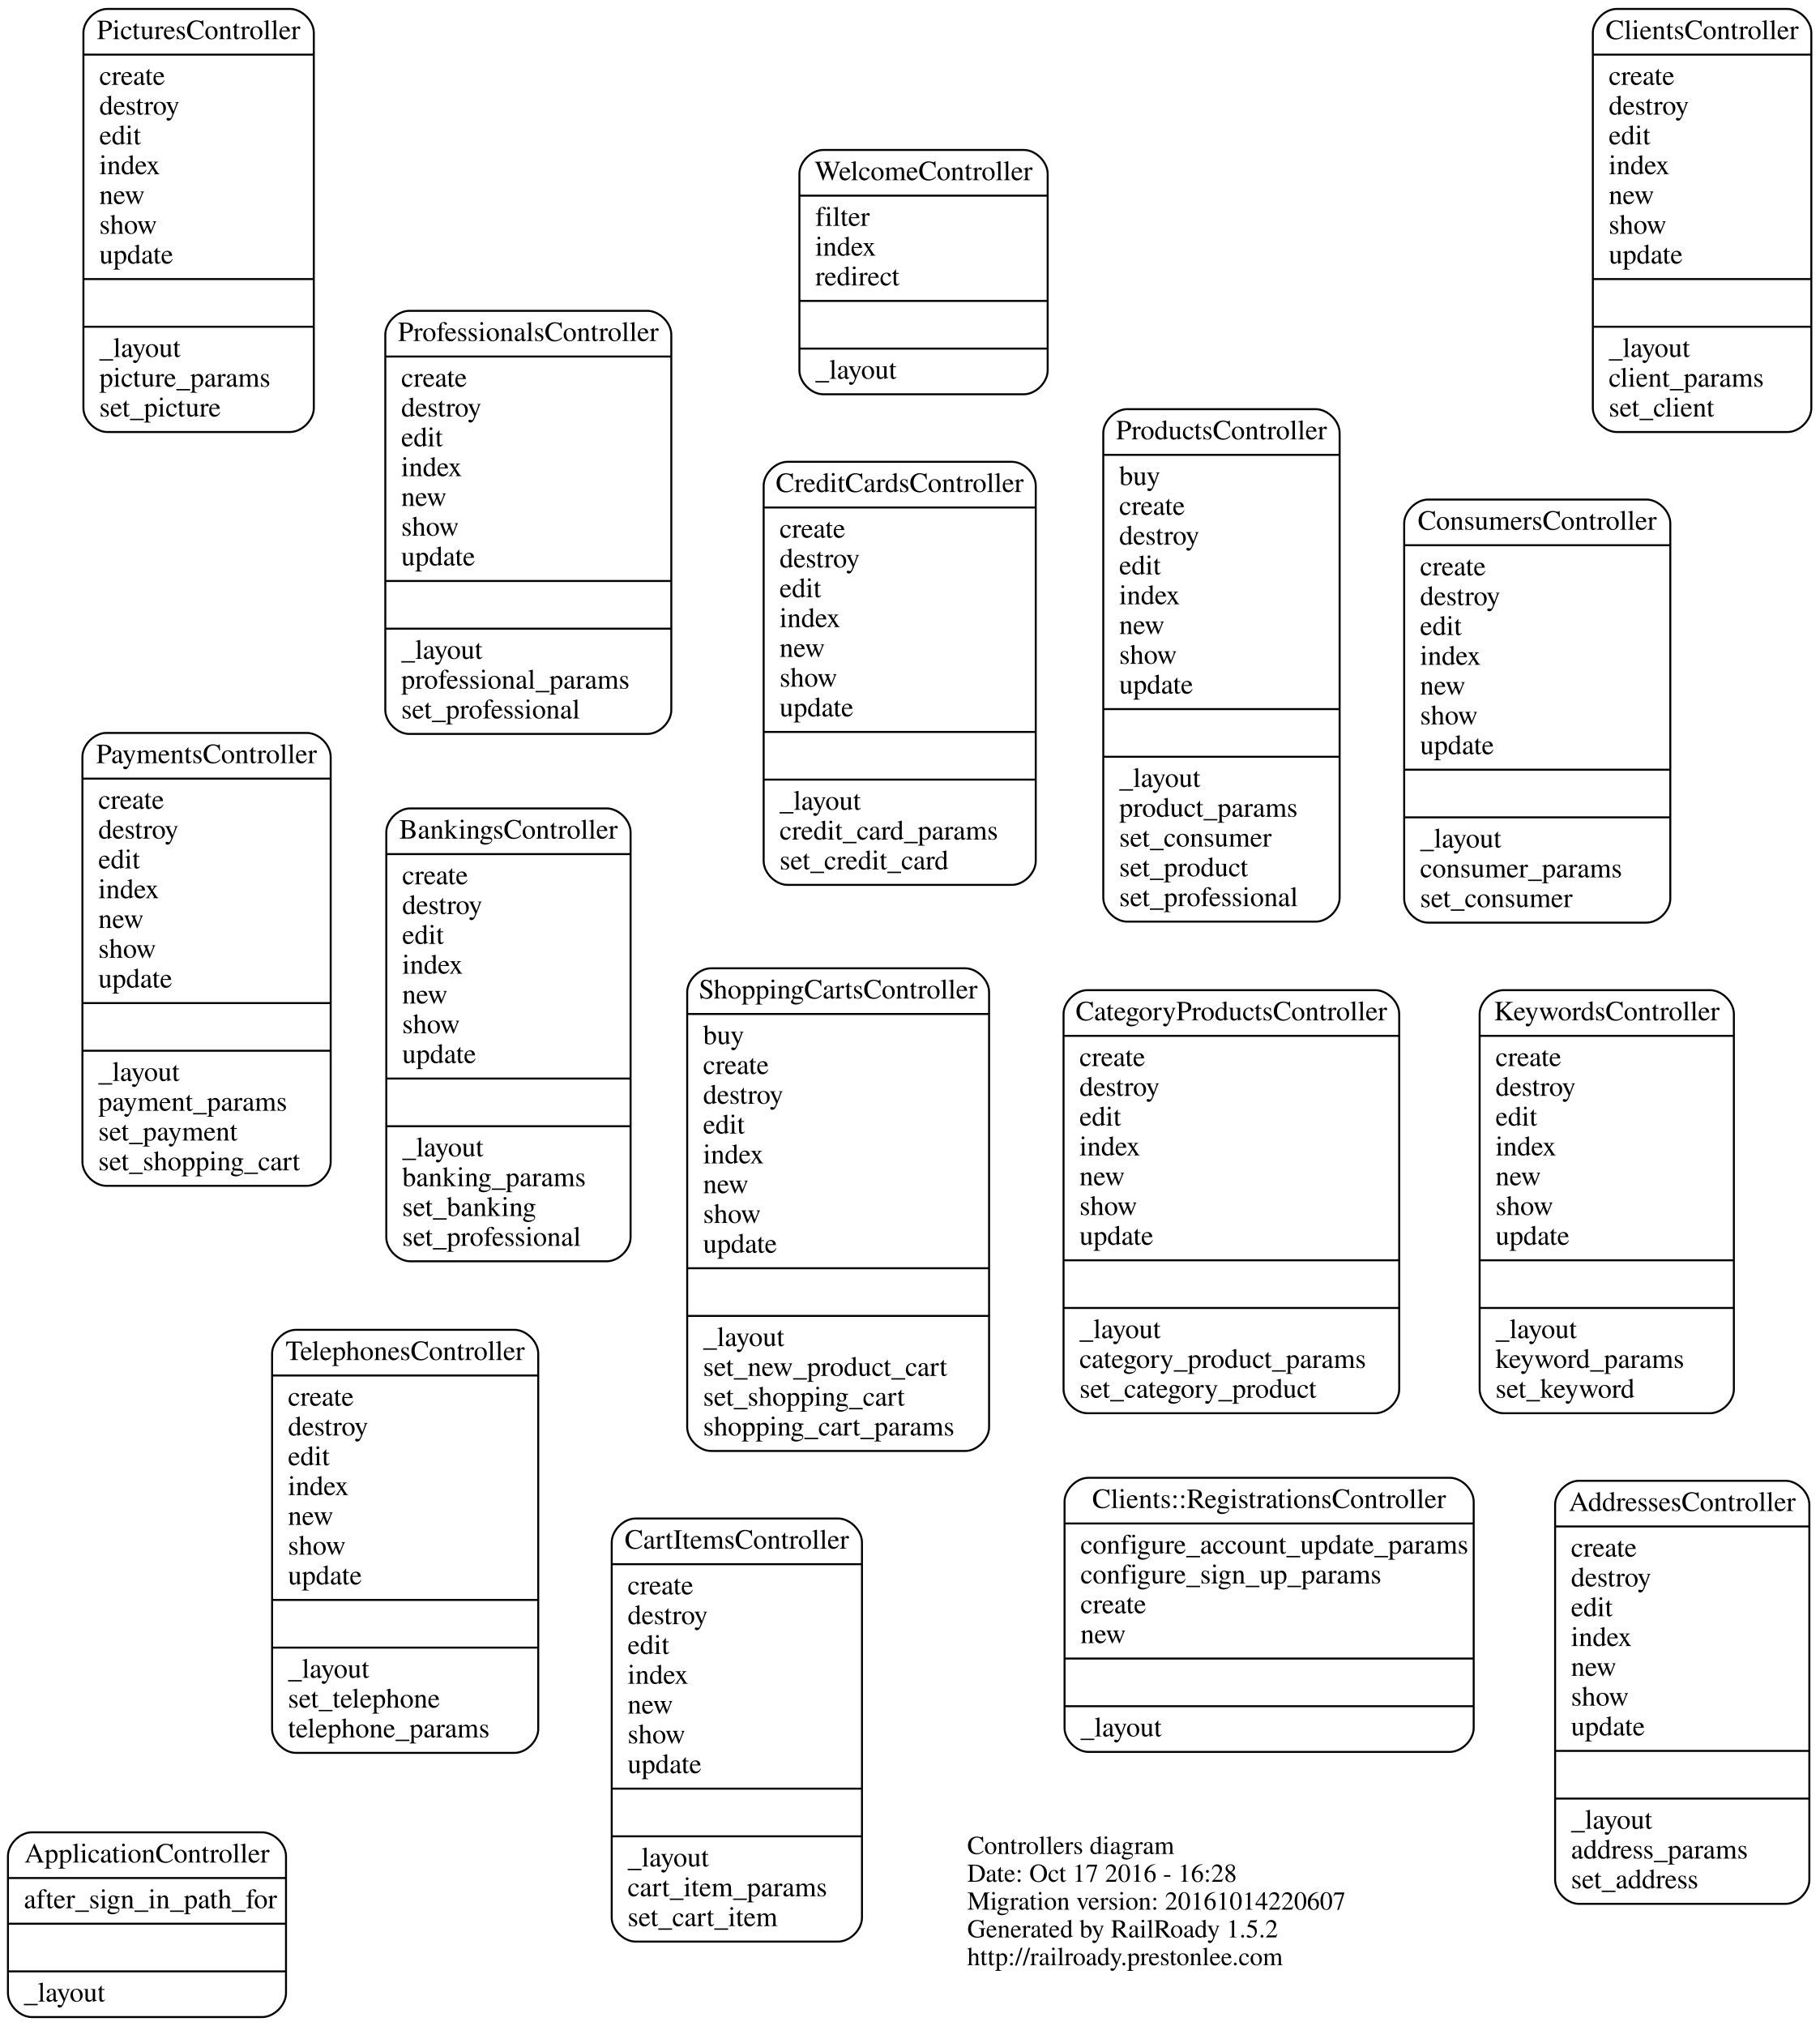
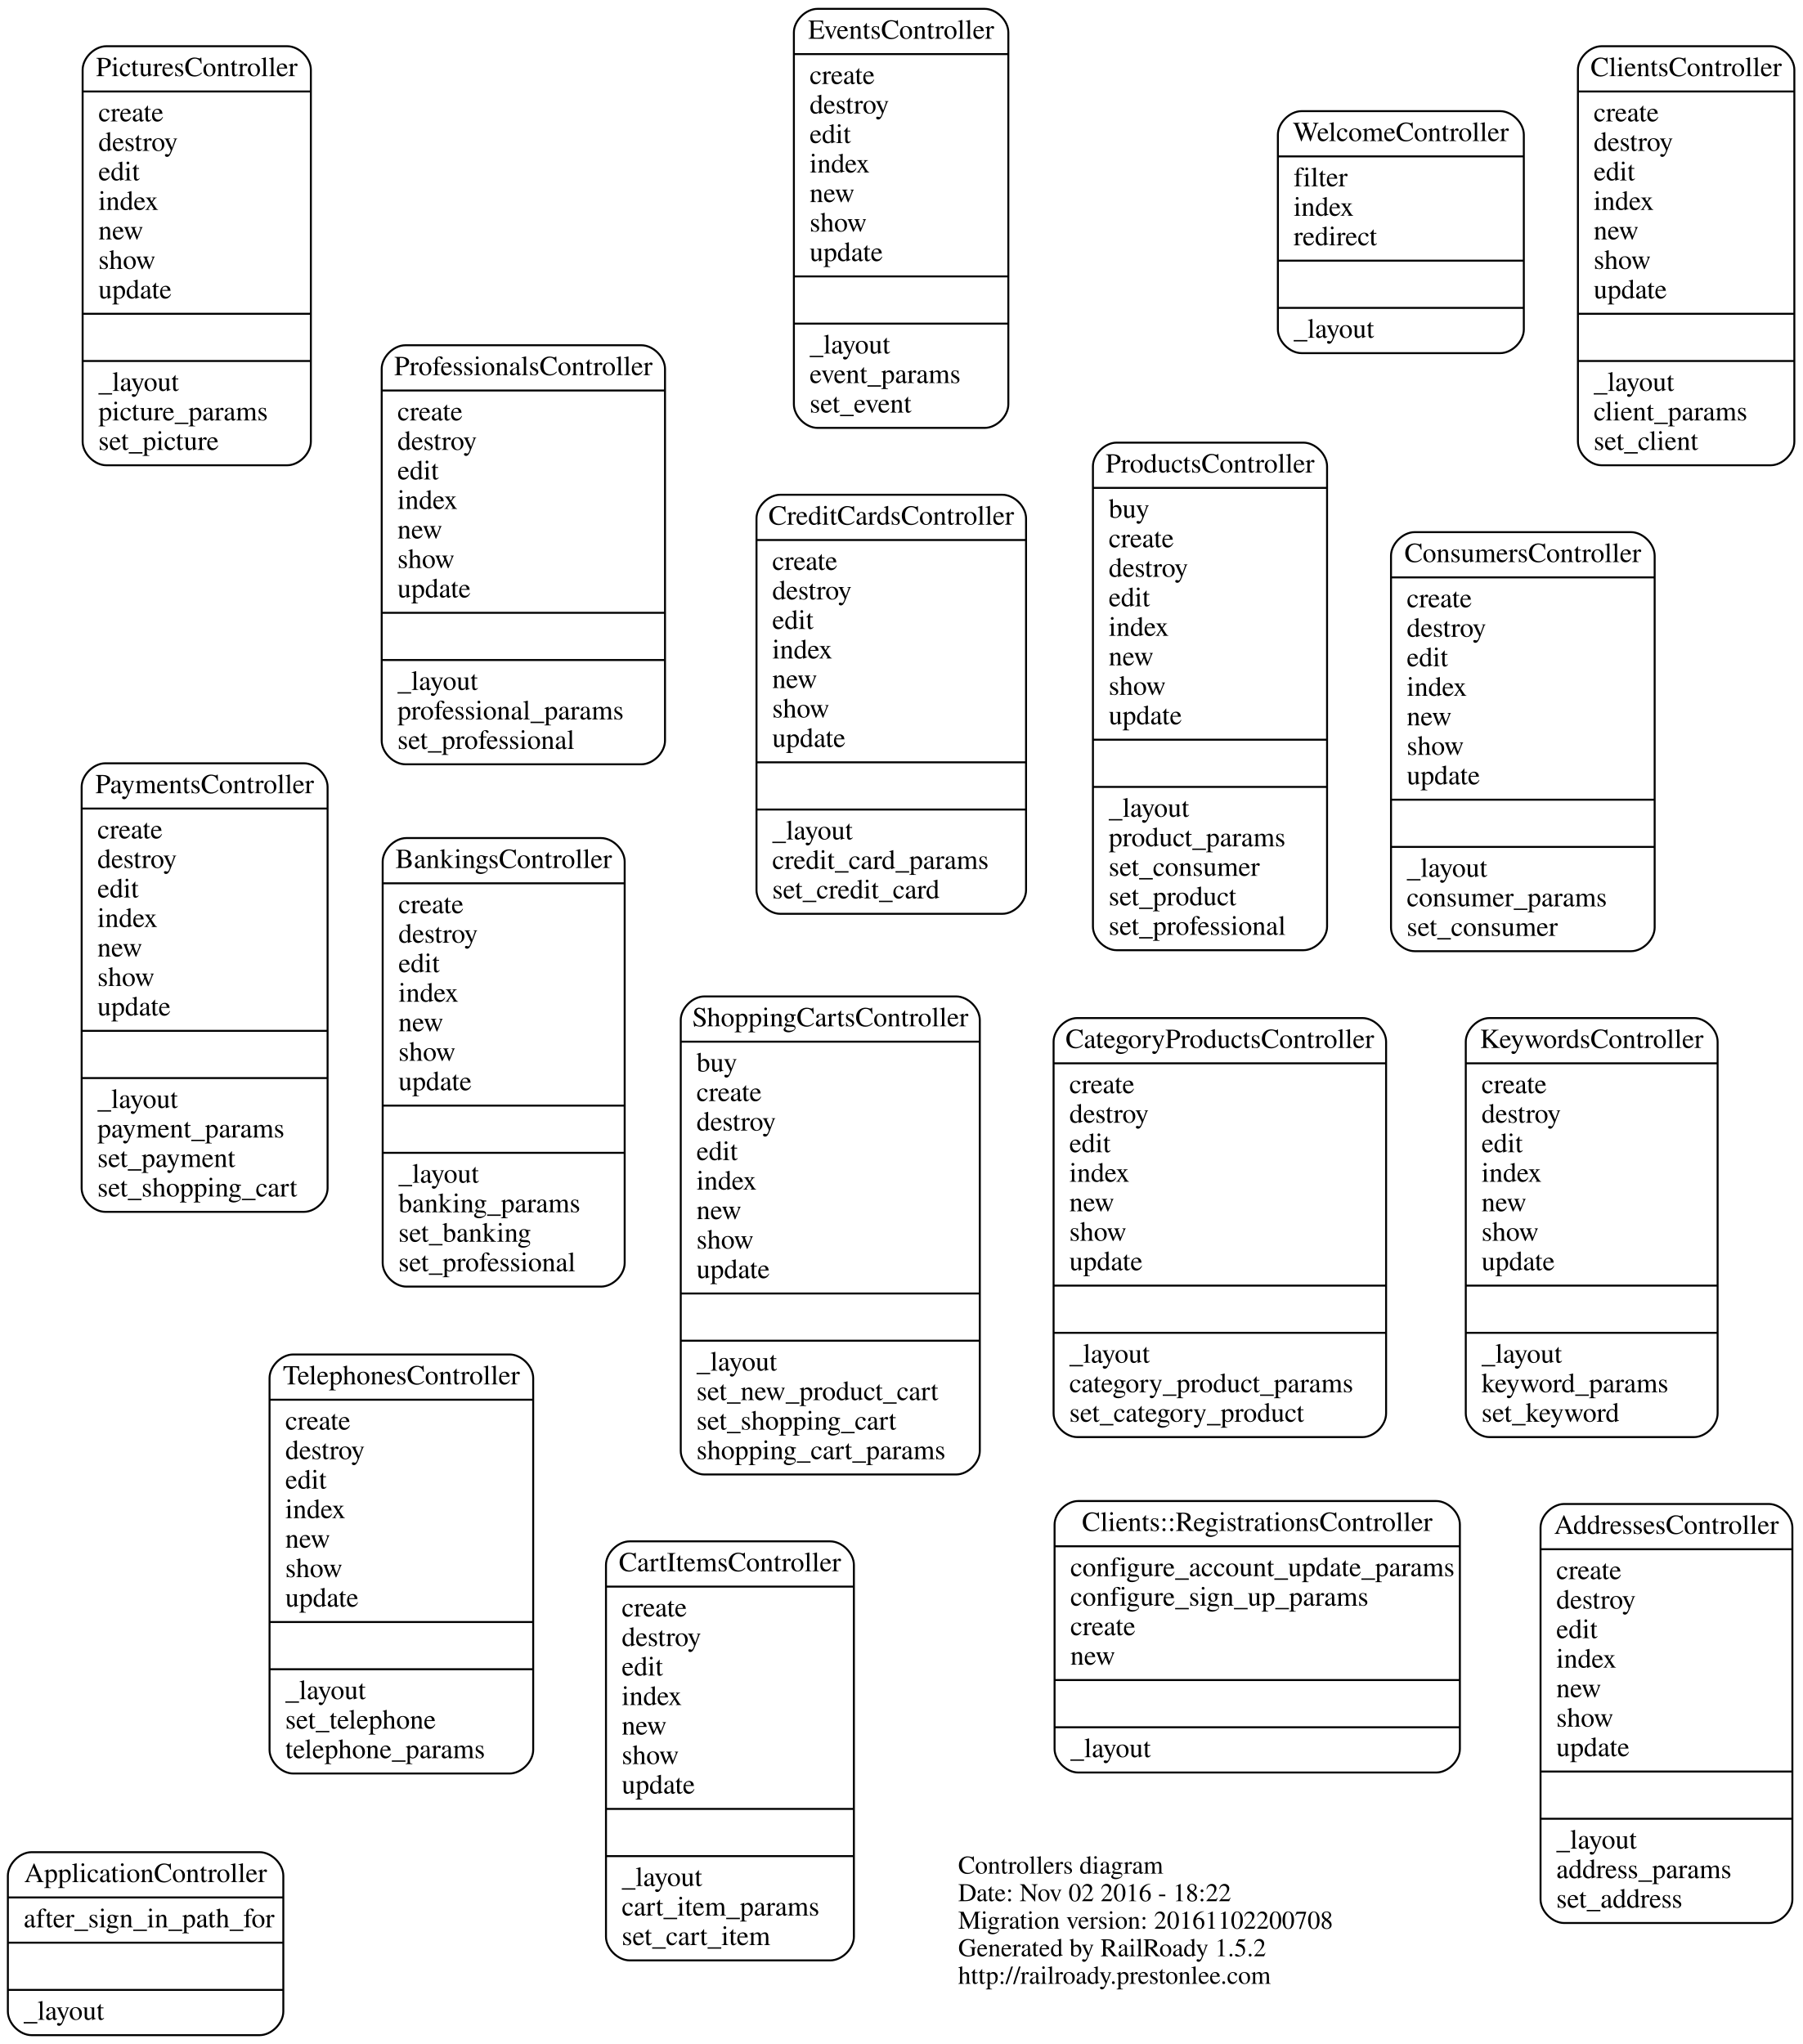
- <svg xmlns="http://www.w3.org/2000/svg" width="916pt" height="1020pt" viewBox="0.00 0.00 916.00 1020.00">
-   <g id="graph0" class="graph" transform="scale(1 1) rotate(0) translate(422 598)">
-     <polygon fill="none" stroke="none" points="-422,422 -422,-598 494,-598 494,422 -422,422" />
+ <svg xmlns="http://www.w3.org/2000/svg" width="916pt" height="1039pt" viewBox="0.00 0.00 916.00 1039.00">
+   <g id="graph0" class="graph" transform="scale(1 1) rotate(0) translate(422 617)">
+     <polygon fill="none" stroke="none" points="-422,422 -422,-617 494,-617 494,422 -422,422" />
    <g id="node1" class="node">
      <text text-anchor="start" x="65" y="335.4" font-family="Times,serif" font-size="13.00">Controllers diagram</text>
-       <text text-anchor="start" x="65" y="349.4" font-family="Times,serif" font-size="13.00">Date: Oct 17 2016 - 16:28</text>
-       <text text-anchor="start" x="65" y="363.4" font-family="Times,serif" font-size="13.00">Migration version: 20161014220607</text>
+       <text text-anchor="start" x="65" y="349.4" font-family="Times,serif" font-size="13.00">Date: Nov 02 2016 - 18:22</text>
+       <text text-anchor="start" x="65" y="363.4" font-family="Times,serif" font-size="13.00">Migration version: 20161102200708</text>
      <text text-anchor="start" x="65" y="377.4" font-family="Times,serif" font-size="13.00">Generated by RailRoady 1.5.2</text>
      <text text-anchor="start" x="65" y="391.4" font-family="Times,serif" font-size="13.00">http://railroady.prestonlee.com</text>
    </g>
    <g id="node2" class="node">
      <path fill="none" stroke="black" d="M-25.5,-152.5C-25.5,-152.5 87.5,-152.5 87.5,-152.5 93.5,-152.5 99.5,-158.5 99.5,-164.5 99.5,-164.5 99.5,-353.5 99.5,-353.5 99.5,-359.5 93.5,-365.5 87.5,-365.5 87.5,-365.5 -25.5,-365.5 -25.5,-365.5 -31.5,-365.5 -37.5,-359.5 -37.5,-353.5 -37.5,-353.5 -37.5,-164.5 -37.5,-164.5 -37.5,-158.5 -31.5,-152.5 -25.5,-152.5" />
      <text text-anchor="middle" x="31" y="-350.3" font-family="Times,serif" font-size="14.00">CreditCardsController</text>
      <polyline fill="none" stroke="black" points="-37.5,-342.5 99.5,-342.5 " />
      <text text-anchor="start" x="-29.5" y="-327.3" font-family="Times,serif" font-size="14.00">create</text>
      <text text-anchor="start" x="-29.5" y="-312.3" font-family="Times,serif" font-size="14.00">destroy</text>
      <text text-anchor="start" x="-29.5" y="-297.3" font-family="Times,serif" font-size="14.00">edit</text>
      <text text-anchor="start" x="-29.5" y="-282.3" font-family="Times,serif" font-size="14.00">index</text>
      <text text-anchor="start" x="-29.5" y="-267.3" font-family="Times,serif" font-size="14.00">new</text>
      <text text-anchor="start" x="-29.5" y="-252.3" font-family="Times,serif" font-size="14.00">show</text>
      <text text-anchor="start" x="-29.5" y="-237.3" font-family="Times,serif" font-size="14.00">update</text>
      <polyline fill="none" stroke="black" points="-37.5,-229.5 99.5,-229.5 " />
      <polyline fill="none" stroke="black" points="-37.5,-205.5 99.5,-205.5 " />
      <text text-anchor="start" x="-29.5" y="-190.3" font-family="Times,serif" font-size="14.00">_layout</text>
      <text text-anchor="start" x="-29.5" y="-175.3" font-family="Times,serif" font-size="14.00">credit_card_params</text>
      <text text-anchor="start" x="-29.5" y="-160.3" font-family="Times,serif" font-size="14.00">set_credit_card</text>
    </g>
    <g id="node3" class="node">
      <path fill="none" stroke="black" d="M-216,-228.5C-216,-228.5 -96,-228.5 -96,-228.5 -90,-228.5 -84,-234.5 -84,-240.5 -84,-240.5 -84,-429.5 -84,-429.5 -84,-435.5 -90,-441.5 -96,-441.5 -96,-441.5 -216,-441.5 -216,-441.5 -222,-441.5 -228,-435.5 -228,-429.5 -228,-429.5 -228,-240.5 -228,-240.5 -228,-234.5 -222,-228.5 -216,-228.5" />
      <text text-anchor="middle" x="-156" y="-426.3" font-family="Times,serif" font-size="14.00">ProfessionalsController</text>
      <polyline fill="none" stroke="black" points="-228,-418.5 -84,-418.5 " />
      <text text-anchor="start" x="-220" y="-403.3" font-family="Times,serif" font-size="14.00">create</text>
      <text text-anchor="start" x="-220" y="-388.3" font-family="Times,serif" font-size="14.00">destroy</text>
      <text text-anchor="start" x="-220" y="-373.3" font-family="Times,serif" font-size="14.00">edit</text>
      <text text-anchor="start" x="-220" y="-358.3" font-family="Times,serif" font-size="14.00">index</text>
      <text text-anchor="start" x="-220" y="-343.3" font-family="Times,serif" font-size="14.00">new</text>
      <text text-anchor="start" x="-220" y="-328.3" font-family="Times,serif" font-size="14.00">show</text>
      <text text-anchor="start" x="-220" y="-313.3" font-family="Times,serif" font-size="14.00">update</text>
      <polyline fill="none" stroke="black" points="-228,-305.5 -84,-305.5 " />
      <polyline fill="none" stroke="black" points="-228,-281.5 -84,-281.5 " />
      <text text-anchor="start" x="-220" y="-266.3" font-family="Times,serif" font-size="14.00">_layout</text>
      <text text-anchor="start" x="-220" y="-251.3" font-family="Times,serif" font-size="14.00">professional_params</text>
      <text text-anchor="start" x="-220" y="-236.3" font-family="Times,serif" font-size="14.00">set_professional</text>
    </g>
    <g id="node4" class="node">
      <path fill="none" stroke="black" d="M392,-380.5C392,-380.5 478,-380.5 478,-380.5 484,-380.5 490,-386.5 490,-392.5 490,-392.5 490,-581.5 490,-581.5 490,-587.5 484,-593.5 478,-593.5 478,-593.5 392,-593.5 392,-593.5 386,-593.5 380,-587.5 380,-581.5 380,-581.5 380,-392.5 380,-392.5 380,-386.5 386,-380.5 392,-380.5" />
      <text text-anchor="middle" x="435" y="-578.3" font-family="Times,serif" font-size="14.00">ClientsController</text>
      <polyline fill="none" stroke="black" points="380,-570.5 490,-570.5 " />
      <text text-anchor="start" x="388" y="-555.3" font-family="Times,serif" font-size="14.00">create</text>
      <text text-anchor="start" x="388" y="-540.3" font-family="Times,serif" font-size="14.00">destroy</text>
      <text text-anchor="start" x="388" y="-525.3" font-family="Times,serif" font-size="14.00">edit</text>
      <text text-anchor="start" x="388" y="-510.3" font-family="Times,serif" font-size="14.00">index</text>
      <text text-anchor="start" x="388" y="-495.3" font-family="Times,serif" font-size="14.00">new</text>
      <text text-anchor="start" x="388" y="-480.3" font-family="Times,serif" font-size="14.00">show</text>
      <text text-anchor="start" x="388" y="-465.3" font-family="Times,serif" font-size="14.00">update</text>
      <polyline fill="none" stroke="black" points="380,-457.5 490,-457.5 " />
      <polyline fill="none" stroke="black" points="380,-433.5 490,-433.5 " />
      <text text-anchor="start" x="388" y="-418.3" font-family="Times,serif" font-size="14.00">_layout</text>
      <text text-anchor="start" x="388" y="-403.3" font-family="Times,serif" font-size="14.00">client_params</text>
      <text text-anchor="start" x="388" y="-388.3" font-family="Times,serif" font-size="14.00">set_client</text>
    </g>
    <g id="node5" class="node">
      <path fill="none" stroke="black" d="M-215.5,37C-215.5,37 -116.5,37 -116.5,37 -110.5,37 -104.5,31 -104.5,25 -104.5,25 -104.5,-179 -104.5,-179 -104.5,-185 -110.5,-191 -116.5,-191 -116.5,-191 -215.5,-191 -215.5,-191 -221.5,-191 -227.5,-185 -227.5,-179 -227.5,-179 -227.5,25 -227.5,25 -227.5,31 -221.5,37 -215.5,37" />
      <text text-anchor="middle" x="-166" y="-175.8" font-family="Times,serif" font-size="14.00">BankingsController</text>
      <polyline fill="none" stroke="black" points="-227.5,-168 -104.5,-168 " />
      <text text-anchor="start" x="-219.5" y="-152.8" font-family="Times,serif" font-size="14.00">create</text>
      <text text-anchor="start" x="-219.5" y="-137.8" font-family="Times,serif" font-size="14.00">destroy</text>
      <text text-anchor="start" x="-219.5" y="-122.8" font-family="Times,serif" font-size="14.00">edit</text>
      <text text-anchor="start" x="-219.5" y="-107.8" font-family="Times,serif" font-size="14.00">index</text>
      <text text-anchor="start" x="-219.5" y="-92.8" font-family="Times,serif" font-size="14.00">new</text>
      <text text-anchor="start" x="-219.5" y="-77.8" font-family="Times,serif" font-size="14.00">show</text>
      <text text-anchor="start" x="-219.5" y="-62.8" font-family="Times,serif" font-size="14.00">update</text>
      <polyline fill="none" stroke="black" points="-227.5,-55 -104.5,-55 " />
      <polyline fill="none" stroke="black" points="-227.5,-31 -104.5,-31 " />
      <text text-anchor="start" x="-219.5" y="-15.8" font-family="Times,serif" font-size="14.00">_layout</text>
      <text text-anchor="start" x="-219.5" y="-0.8" font-family="Times,serif" font-size="14.00">banking_params</text>
      <text text-anchor="start" x="-219.5" y="14.2" font-family="Times,serif" font-size="14.00">set_banking</text>
      <text text-anchor="start" x="-219.5" y="29.2" font-family="Times,serif" font-size="14.00">set_professional</text>
    </g>
    <g id="node6" class="node">
      <path fill="none" stroke="black" d="M-64,132.5C-64,132.5 64,132.5 64,132.5 70,132.5 76,126.5 76,120.5 76,120.5 76,-98.5 76,-98.5 76,-104.5 70,-110.5 64,-110.5 64,-110.5 -64,-110.5 -64,-110.5 -70,-110.5 -76,-104.5 -76,-98.5 -76,-98.5 -76,120.5 -76,120.5 -76,126.5 -70,132.5 -64,132.5" />
      <text text-anchor="middle" x="0" y="-95.3" font-family="Times,serif" font-size="14.00">ShoppingCartsController</text>
      <polyline fill="none" stroke="black" points="-76,-87.5 76,-87.5 " />
      <text text-anchor="start" x="-68" y="-72.3" font-family="Times,serif" font-size="14.00">buy</text>
      <text text-anchor="start" x="-68" y="-57.3" font-family="Times,serif" font-size="14.00">create</text>
      <text text-anchor="start" x="-68" y="-42.3" font-family="Times,serif" font-size="14.00">destroy</text>
      <text text-anchor="start" x="-68" y="-27.3" font-family="Times,serif" font-size="14.00">edit</text>
      <text text-anchor="start" x="-68" y="-12.3" font-family="Times,serif" font-size="14.00">index</text>
      <text text-anchor="start" x="-68" y="2.7" font-family="Times,serif" font-size="14.00">new</text>
      <text text-anchor="start" x="-68" y="17.7" font-family="Times,serif" font-size="14.00">show</text>
      <text text-anchor="start" x="-68" y="32.7" font-family="Times,serif" font-size="14.00">update</text>
      <polyline fill="none" stroke="black" points="-76,40.5 76,40.5 " />
      <polyline fill="none" stroke="black" points="-76,64.5 76,64.5 " />
      <text text-anchor="start" x="-68" y="79.7" font-family="Times,serif" font-size="14.00">_layout</text>
      <text text-anchor="start" x="-68" y="94.7" font-family="Times,serif" font-size="14.00">set_new_product_cart</text>
      <text text-anchor="start" x="-68" y="109.7" font-family="Times,serif" font-size="14.00">set_shopping_cart</text>
      <text text-anchor="start" x="-68" y="124.7" font-family="Times,serif" font-size="14.00">shopping_cart_params</text>
    </g>
    <g id="node7" class="node">
      <path fill="none" stroke="black" d="M125.5,113.5C125.5,113.5 270.5,113.5 270.5,113.5 276.5,113.5 282.5,107.5 282.5,101.5 282.5,101.5 282.5,-87.5 282.5,-87.5 282.5,-93.5 276.5,-99.5 270.5,-99.5 270.5,-99.5 125.5,-99.5 125.5,-99.5 119.5,-99.5 113.5,-93.5 113.5,-87.5 113.5,-87.5 113.5,101.5 113.5,101.5 113.5,107.5 119.5,113.5 125.5,113.5" />
      <text text-anchor="middle" x="198" y="-84.3" font-family="Times,serif" font-size="14.00">CategoryProductsController</text>
      <polyline fill="none" stroke="black" points="113.5,-76.5 282.5,-76.5 " />
      <text text-anchor="start" x="121.5" y="-61.3" font-family="Times,serif" font-size="14.00">create</text>
      <text text-anchor="start" x="121.5" y="-46.3" font-family="Times,serif" font-size="14.00">destroy</text>
      <text text-anchor="start" x="121.5" y="-31.3" font-family="Times,serif" font-size="14.00">edit</text>
      <text text-anchor="start" x="121.5" y="-16.3" font-family="Times,serif" font-size="14.00">index</text>
      <text text-anchor="start" x="121.5" y="-1.3" font-family="Times,serif" font-size="14.00">new</text>
      <text text-anchor="start" x="121.5" y="13.7" font-family="Times,serif" font-size="14.00">show</text>
      <text text-anchor="start" x="121.5" y="28.7" font-family="Times,serif" font-size="14.00">update</text>
      <polyline fill="none" stroke="black" points="113.5,36.5 282.5,36.5 " />
      <polyline fill="none" stroke="black" points="113.5,60.5 282.5,60.5 " />
      <text text-anchor="start" x="121.5" y="75.7" font-family="Times,serif" font-size="14.00">_layout</text>
      <text text-anchor="start" x="121.5" y="90.7" font-family="Times,serif" font-size="14.00">category_product_params</text>
      <text text-anchor="start" x="121.5" y="105.7" font-family="Times,serif" font-size="14.00">set_category_product</text>
    </g>
    <g id="node8" class="node">
      <path fill="none" stroke="black" d="M145.5,-134C145.5,-134 240.5,-134 240.5,-134 246.5,-134 252.5,-140 252.5,-146 252.5,-146 252.5,-380 252.5,-380 252.5,-386 246.5,-392 240.5,-392 240.5,-392 145.5,-392 145.5,-392 139.5,-392 133.5,-386 133.5,-380 133.5,-380 133.5,-146 133.5,-146 133.5,-140 139.5,-134 145.5,-134" />
      <text text-anchor="middle" x="193" y="-376.8" font-family="Times,serif" font-size="14.00">ProductsController</text>
      <polyline fill="none" stroke="black" points="133.5,-369 252.5,-369 " />
      <text text-anchor="start" x="141.5" y="-353.8" font-family="Times,serif" font-size="14.00">buy</text>
      <text text-anchor="start" x="141.5" y="-338.8" font-family="Times,serif" font-size="14.00">create</text>
      <text text-anchor="start" x="141.5" y="-323.8" font-family="Times,serif" font-size="14.00">destroy</text>
      <text text-anchor="start" x="141.5" y="-308.8" font-family="Times,serif" font-size="14.00">edit</text>
      <text text-anchor="start" x="141.5" y="-293.8" font-family="Times,serif" font-size="14.00">index</text>
      <text text-anchor="start" x="141.5" y="-278.8" font-family="Times,serif" font-size="14.00">new</text>
      <text text-anchor="start" x="141.5" y="-263.8" font-family="Times,serif" font-size="14.00">show</text>
      <text text-anchor="start" x="141.5" y="-248.8" font-family="Times,serif" font-size="14.00">update</text>
      <polyline fill="none" stroke="black" points="133.5,-241 252.5,-241 " />
      <polyline fill="none" stroke="black" points="133.5,-217 252.5,-217 " />
      <text text-anchor="start" x="141.5" y="-201.8" font-family="Times,serif" font-size="14.00">_layout</text>
      <text text-anchor="start" x="141.5" y="-186.8" font-family="Times,serif" font-size="14.00">product_params</text>
      <text text-anchor="start" x="141.5" y="-171.8" font-family="Times,serif" font-size="14.00">set_consumer</text>
      <text text-anchor="start" x="141.5" y="-156.8" font-family="Times,serif" font-size="14.00">set_product</text>
      <text text-anchor="start" x="141.5" y="-141.8" font-family="Times,serif" font-size="14.00">set_professional</text>
    </g>
    <g id="node9" class="node">
      <path fill="none" stroke="black" d="M-368,-380.5C-368,-380.5 -276,-380.5 -276,-380.5 -270,-380.5 -264,-386.5 -264,-392.5 -264,-392.5 -264,-581.5 -264,-581.5 -264,-587.5 -270,-593.5 -276,-593.5 -276,-593.5 -368,-593.5 -368,-593.5 -374,-593.5 -380,-587.5 -380,-581.5 -380,-581.5 -380,-392.5 -380,-392.5 -380,-386.5 -374,-380.5 -368,-380.5" />
      <text text-anchor="middle" x="-322" y="-578.3" font-family="Times,serif" font-size="14.00">PicturesController</text>
      <polyline fill="none" stroke="black" points="-380,-570.5 -264,-570.5 " />
      <text text-anchor="start" x="-372" y="-555.3" font-family="Times,serif" font-size="14.00">create</text>
      <text text-anchor="start" x="-372" y="-540.3" font-family="Times,serif" font-size="14.00">destroy</text>
      <text text-anchor="start" x="-372" y="-525.3" font-family="Times,serif" font-size="14.00">edit</text>
      <text text-anchor="start" x="-372" y="-510.3" font-family="Times,serif" font-size="14.00">index</text>
      <text text-anchor="start" x="-372" y="-495.3" font-family="Times,serif" font-size="14.00">new</text>
      <text text-anchor="start" x="-372" y="-480.3" font-family="Times,serif" font-size="14.00">show</text>
      <text text-anchor="start" x="-372" y="-465.3" font-family="Times,serif" font-size="14.00">update</text>
      <polyline fill="none" stroke="black" points="-380,-457.5 -264,-457.5 " />
      <polyline fill="none" stroke="black" points="-380,-433.5 -264,-433.5 " />
      <text text-anchor="start" x="-372" y="-418.3" font-family="Times,serif" font-size="14.00">_layout</text>
      <text text-anchor="start" x="-372" y="-403.3" font-family="Times,serif" font-size="14.00">picture_params</text>
      <text text-anchor="start" x="-372" y="-388.3" font-family="Times,serif" font-size="14.00">set_picture</text>
    </g>
    <g id="node10" class="node">
      <path fill="none" stroke="black" d="M126,284C126,284 308,284 308,284 314,284 320,278 320,272 320,272 320,158 320,158 320,152 314,146 308,146 308,146 126,146 126,146 120,146 114,152 114,158 114,158 114,272 114,272 114,278 120,284 126,284" />
      <text text-anchor="middle" x="217" y="161.2" font-family="Times,serif" font-size="14.00">Clients::RegistrationsController</text>
      <polyline fill="none" stroke="black" points="114,169 320,169 " />
      <text text-anchor="start" x="122" y="184.2" font-family="Times,serif" font-size="14.00">configure_account_update_params</text>
      <text text-anchor="start" x="122" y="199.2" font-family="Times,serif" font-size="14.00">configure_sign_up_params</text>
      <text text-anchor="start" x="122" y="214.2" font-family="Times,serif" font-size="14.00">create</text>
      <text text-anchor="start" x="122" y="229.2" font-family="Times,serif" font-size="14.00">new</text>
      <polyline fill="none" stroke="black" points="114,237 320,237 " />
      <polyline fill="none" stroke="black" points="114,261 320,261 " />
      <text text-anchor="start" x="122" y="276.2" font-family="Times,serif" font-size="14.00">_layout</text>
    </g>
    <g id="node11" class="node">
      <path fill="none" stroke="black" d="M-273,284.5C-273,284.5 -163,284.5 -163,284.5 -157,284.5 -151,278.5 -151,272.5 -151,272.5 -151,83.5 -151,83.5 -151,77.5 -157,71.5 -163,71.5 -163,71.5 -273,71.5 -273,71.5 -279,71.5 -285,77.5 -285,83.5 -285,83.5 -285,272.5 -285,272.5 -285,278.5 -279,284.5 -273,284.5" />
      <text text-anchor="middle" x="-218" y="86.7" font-family="Times,serif" font-size="14.00">TelephonesController</text>
      <polyline fill="none" stroke="black" points="-285,94.5 -151,94.5 " />
      <text text-anchor="start" x="-277" y="109.7" font-family="Times,serif" font-size="14.00">create</text>
      <text text-anchor="start" x="-277" y="124.7" font-family="Times,serif" font-size="14.00">destroy</text>
      <text text-anchor="start" x="-277" y="139.7" font-family="Times,serif" font-size="14.00">edit</text>
      <text text-anchor="start" x="-277" y="154.7" font-family="Times,serif" font-size="14.00">index</text>
      <text text-anchor="start" x="-277" y="169.7" font-family="Times,serif" font-size="14.00">new</text>
      <text text-anchor="start" x="-277" y="184.7" font-family="Times,serif" font-size="14.00">show</text>
      <text text-anchor="start" x="-277" y="199.7" font-family="Times,serif" font-size="14.00">update</text>
      <polyline fill="none" stroke="black" points="-285,207.5 -151,207.5 " />
      <polyline fill="none" stroke="black" points="-285,231.5 -151,231.5 " />
      <text text-anchor="start" x="-277" y="246.7" font-family="Times,serif" font-size="14.00">_layout</text>
      <text text-anchor="start" x="-277" y="261.7" font-family="Times,serif" font-size="14.00">set_telephone</text>
      <text text-anchor="start" x="-277" y="276.7" font-family="Times,serif" font-size="14.00">telephone_params</text>
    </g>
    <g id="node12" class="node">
-       <path fill="none" stroke="black" d="M-7.5,-399.5C-7.5,-399.5 93.5,-399.5 93.5,-399.5 99.5,-399.5 105.5,-405.5 105.5,-411.5 105.5,-411.5 105.5,-510.5 105.5,-510.5 105.5,-516.5 99.5,-522.5 93.5,-522.5 93.5,-522.5 -7.5,-522.5 -7.5,-522.5 -13.5,-522.5 -19.5,-516.5 -19.5,-510.5 -19.5,-510.5 -19.5,-411.5 -19.5,-411.5 -19.5,-405.5 -13.5,-399.5 -7.5,-399.5" />
-       <text text-anchor="middle" x="43" y="-507.3" font-family="Times,serif" font-size="14.00">WelcomeController</text>
-       <polyline fill="none" stroke="black" points="-19.5,-499.5 105.5,-499.5 " />
-       <text text-anchor="start" x="-11.5" y="-484.3" font-family="Times,serif" font-size="14.00">filter</text>
-       <text text-anchor="start" x="-11.5" y="-469.3" font-family="Times,serif" font-size="14.00">index</text>
-       <text text-anchor="start" x="-11.5" y="-454.3" font-family="Times,serif" font-size="14.00">redirect</text>
-       <polyline fill="none" stroke="black" points="-19.5,-446.5 105.5,-446.5 " />
-       <polyline fill="none" stroke="black" points="-19.5,-422.5 105.5,-422.5 " />
-       <text text-anchor="start" x="-11.5" y="-407.3" font-family="Times,serif" font-size="14.00">_layout</text>
+       <path fill="none" stroke="black" d="M239.5,-437.5C239.5,-437.5 340.5,-437.5 340.5,-437.5 346.5,-437.5 352.5,-443.5 352.5,-449.5 352.5,-449.5 352.5,-548.5 352.5,-548.5 352.5,-554.5 346.5,-560.5 340.5,-560.5 340.5,-560.5 239.5,-560.5 239.5,-560.5 233.5,-560.5 227.5,-554.5 227.5,-548.5 227.5,-548.5 227.5,-449.5 227.5,-449.5 227.5,-443.5 233.5,-437.5 239.5,-437.5" />
+       <text text-anchor="middle" x="290" y="-545.3" font-family="Times,serif" font-size="14.00">WelcomeController</text>
+       <polyline fill="none" stroke="black" points="227.5,-537.5 352.5,-537.5 " />
+       <text text-anchor="start" x="235.5" y="-522.3" font-family="Times,serif" font-size="14.00">filter</text>
+       <text text-anchor="start" x="235.5" y="-507.3" font-family="Times,serif" font-size="14.00">index</text>
+       <text text-anchor="start" x="235.5" y="-492.3" font-family="Times,serif" font-size="14.00">redirect</text>
+       <polyline fill="none" stroke="black" points="227.5,-484.5 352.5,-484.5 " />
+       <polyline fill="none" stroke="black" points="227.5,-460.5 352.5,-460.5 " />
+       <text text-anchor="start" x="235.5" y="-445.3" font-family="Times,serif" font-size="14.00">_layout</text>
    </g>
    <g id="node13" class="node">
+       <path fill="none" stroke="black" d="M-6.5,-399.5C-6.5,-399.5 78.5,-399.5 78.5,-399.5 84.5,-399.5 90.5,-405.5 90.5,-411.5 90.5,-411.5 90.5,-600.5 90.5,-600.5 90.5,-606.5 84.5,-612.5 78.5,-612.5 78.5,-612.5 -6.5,-612.5 -6.5,-612.5 -12.5,-612.5 -18.5,-606.5 -18.5,-600.5 -18.5,-600.5 -18.5,-411.5 -18.5,-411.5 -18.5,-405.5 -12.5,-399.5 -6.5,-399.5" />
+       <text text-anchor="middle" x="36" y="-597.3" font-family="Times,serif" font-size="14.00">EventsController</text>
+       <polyline fill="none" stroke="black" points="-18.5,-589.5 90.5,-589.5 " />
+       <text text-anchor="start" x="-10.5" y="-574.3" font-family="Times,serif" font-size="14.00">create</text>
+       <text text-anchor="start" x="-10.5" y="-559.3" font-family="Times,serif" font-size="14.00">destroy</text>
+       <text text-anchor="start" x="-10.5" y="-544.3" font-family="Times,serif" font-size="14.00">edit</text>
+       <text text-anchor="start" x="-10.5" y="-529.3" font-family="Times,serif" font-size="14.00">index</text>
+       <text text-anchor="start" x="-10.5" y="-514.3" font-family="Times,serif" font-size="14.00">new</text>
+       <text text-anchor="start" x="-10.5" y="-499.3" font-family="Times,serif" font-size="14.00">show</text>
+       <text text-anchor="start" x="-10.5" y="-484.3" font-family="Times,serif" font-size="14.00">update</text>
+       <polyline fill="none" stroke="black" points="-18.5,-476.5 90.5,-476.5 " />
+       <polyline fill="none" stroke="black" points="-18.5,-452.5 90.5,-452.5 " />
+       <text text-anchor="start" x="-10.5" y="-437.3" font-family="Times,serif" font-size="14.00">_layout</text>
+       <text text-anchor="start" x="-10.5" y="-422.3" font-family="Times,serif" font-size="14.00">event_params</text>
+       <text text-anchor="start" x="-10.5" y="-407.3" font-family="Times,serif" font-size="14.00">set_event</text>
+     </g>
+     <g id="node14" class="node">
      <path fill="none" stroke="black" d="M297,-133.5C297,-133.5 407,-133.5 407,-133.5 413,-133.5 419,-139.5 419,-145.5 419,-145.5 419,-334.5 419,-334.5 419,-340.5 413,-346.5 407,-346.5 407,-346.5 297,-346.5 297,-346.5 291,-346.5 285,-340.5 285,-334.5 285,-334.5 285,-145.5 285,-145.5 285,-139.5 291,-133.5 297,-133.5" />
      <text text-anchor="middle" x="352" y="-331.3" font-family="Times,serif" font-size="14.00">ConsumersController</text>
      <polyline fill="none" stroke="black" points="285,-323.5 419,-323.5 " />
      <text text-anchor="start" x="293" y="-308.3" font-family="Times,serif" font-size="14.00">create</text>
      <text text-anchor="start" x="293" y="-293.3" font-family="Times,serif" font-size="14.00">destroy</text>
      <text text-anchor="start" x="293" y="-278.3" font-family="Times,serif" font-size="14.00">edit</text>
      <text text-anchor="start" x="293" y="-263.3" font-family="Times,serif" font-size="14.00">index</text>
      <text text-anchor="start" x="293" y="-248.3" font-family="Times,serif" font-size="14.00">new</text>
      <text text-anchor="start" x="293" y="-233.3" font-family="Times,serif" font-size="14.00">show</text>
      <text text-anchor="start" x="293" y="-218.3" font-family="Times,serif" font-size="14.00">update</text>
      <polyline fill="none" stroke="black" points="285,-210.5 419,-210.5 " />
      <polyline fill="none" stroke="black" points="285,-186.5 419,-186.5 " />
      <text text-anchor="start" x="293" y="-171.3" font-family="Times,serif" font-size="14.00">_layout</text>
      <text text-anchor="start" x="293" y="-156.3" font-family="Times,serif" font-size="14.00">consumer_params</text>
      <text text-anchor="start" x="293" y="-141.3" font-family="Times,serif" font-size="14.00">set_consumer</text>
    </g>
-     <g id="node14" class="node">
+     <g id="node15" class="node">
      <path fill="none" stroke="black" d="M335,113.5C335,113.5 439,113.5 439,113.5 445,113.5 451,107.5 451,101.5 451,101.5 451,-87.5 451,-87.5 451,-93.5 445,-99.5 439,-99.5 439,-99.5 335,-99.5 335,-99.5 329,-99.5 323,-93.5 323,-87.5 323,-87.5 323,101.5 323,101.5 323,107.5 329,113.5 335,113.5" />
      <text text-anchor="middle" x="387" y="-84.3" font-family="Times,serif" font-size="14.00">KeywordsController</text>
      <polyline fill="none" stroke="black" points="323,-76.5 451,-76.5 " />
      <text text-anchor="start" x="331" y="-61.3" font-family="Times,serif" font-size="14.00">create</text>
      <text text-anchor="start" x="331" y="-46.3" font-family="Times,serif" font-size="14.00">destroy</text>
      <text text-anchor="start" x="331" y="-31.3" font-family="Times,serif" font-size="14.00">edit</text>
      <text text-anchor="start" x="331" y="-16.3" font-family="Times,serif" font-size="14.00">index</text>
      <text text-anchor="start" x="331" y="-1.3" font-family="Times,serif" font-size="14.00">new</text>
      <text text-anchor="start" x="331" y="13.7" font-family="Times,serif" font-size="14.00">show</text>
      <text text-anchor="start" x="331" y="28.7" font-family="Times,serif" font-size="14.00">update</text>
      <polyline fill="none" stroke="black" points="323,36.5 451,36.5 " />
      <polyline fill="none" stroke="black" points="323,60.5 451,60.5 " />
      <text text-anchor="start" x="331" y="75.7" font-family="Times,serif" font-size="14.00">_layout</text>
      <text text-anchor="start" x="331" y="90.7" font-family="Times,serif" font-size="14.00">keyword_params</text>
      <text text-anchor="start" x="331" y="105.7" font-family="Times,serif" font-size="14.00">set_keyword</text>
    </g>
-     <g id="node15" class="node">
+     <g id="node16" class="node">
      <path fill="none" stroke="black" d="M-406,417.5C-406,417.5 -290,417.5 -290,417.5 -284,417.5 -278,411.5 -278,405.5 -278,405.5 -278,336.5 -278,336.5 -278,330.5 -284,324.5 -290,324.5 -290,324.5 -406,324.5 -406,324.5 -412,324.5 -418,330.5 -418,336.5 -418,336.5 -418,405.5 -418,405.5 -418,411.5 -412,417.5 -406,417.5" />
      <text text-anchor="middle" x="-348" y="339.7" font-family="Times,serif" font-size="14.00">ApplicationController</text>
      <polyline fill="none" stroke="black" points="-418,347.5 -278,347.5 " />
      <text text-anchor="start" x="-410" y="362.7" font-family="Times,serif" font-size="14.00">after_sign_in_path_for</text>
      <polyline fill="none" stroke="black" points="-418,370.5 -278,370.5 " />
      <polyline fill="none" stroke="black" points="-418,394.5 -278,394.5 " />
      <text text-anchor="start" x="-410" y="409.7" font-family="Times,serif" font-size="14.00">_layout</text>
    </g>
-     <g id="node16" class="node">
+     <g id="node17" class="node">
      <path fill="none" stroke="black" d="M373,360.5C373,360.5 477,360.5 477,360.5 483,360.5 489,354.5 489,348.5 489,348.5 489,159.5 489,159.5 489,153.5 483,147.5 477,147.5 477,147.5 373,147.5 373,147.5 367,147.5 361,153.5 361,159.5 361,159.5 361,348.5 361,348.5 361,354.5 367,360.5 373,360.5" />
      <text text-anchor="middle" x="425" y="162.7" font-family="Times,serif" font-size="14.00">AddressesController</text>
      <polyline fill="none" stroke="black" points="361,170.5 489,170.5 " />
      <text text-anchor="start" x="369" y="185.7" font-family="Times,serif" font-size="14.00">create</text>
      <text text-anchor="start" x="369" y="200.7" font-family="Times,serif" font-size="14.00">destroy</text>
      <text text-anchor="start" x="369" y="215.7" font-family="Times,serif" font-size="14.00">edit</text>
      <text text-anchor="start" x="369" y="230.7" font-family="Times,serif" font-size="14.00">index</text>
      <text text-anchor="start" x="369" y="245.7" font-family="Times,serif" font-size="14.00">new</text>
      <text text-anchor="start" x="369" y="260.7" font-family="Times,serif" font-size="14.00">show</text>
      <text text-anchor="start" x="369" y="275.7" font-family="Times,serif" font-size="14.00">update</text>
      <polyline fill="none" stroke="black" points="361,283.5 489,283.5 " />
      <polyline fill="none" stroke="black" points="361,307.5 489,307.5 " />
      <text text-anchor="start" x="369" y="322.7" font-family="Times,serif" font-size="14.00">_layout</text>
      <text text-anchor="start" x="369" y="337.7" font-family="Times,serif" font-size="14.00">address_params</text>
      <text text-anchor="start" x="369" y="352.7" font-family="Times,serif" font-size="14.00">set_address</text>
    </g>
-     <g id="node17" class="node">
+     <g id="node18" class="node">
      <path fill="none" stroke="black" d="M-368.5,-1C-368.5,-1 -267.5,-1 -267.5,-1 -261.5,-1 -255.5,-7 -255.5,-13 -255.5,-13 -255.5,-217 -255.5,-217 -255.5,-223 -261.5,-229 -267.5,-229 -267.5,-229 -368.5,-229 -368.5,-229 -374.5,-229 -380.5,-223 -380.5,-217 -380.5,-217 -380.5,-13 -380.5,-13 -380.5,-7 -374.5,-1 -368.5,-1" />
      <text text-anchor="middle" x="-318" y="-213.8" font-family="Times,serif" font-size="14.00">PaymentsController</text>
      <polyline fill="none" stroke="black" points="-380.5,-206 -255.5,-206 " />
      <text text-anchor="start" x="-372.5" y="-190.8" font-family="Times,serif" font-size="14.00">create</text>
      <text text-anchor="start" x="-372.5" y="-175.8" font-family="Times,serif" font-size="14.00">destroy</text>
      <text text-anchor="start" x="-372.5" y="-160.8" font-family="Times,serif" font-size="14.00">edit</text>
      <text text-anchor="start" x="-372.5" y="-145.8" font-family="Times,serif" font-size="14.00">index</text>
      <text text-anchor="start" x="-372.5" y="-130.8" font-family="Times,serif" font-size="14.00">new</text>
      <text text-anchor="start" x="-372.5" y="-115.8" font-family="Times,serif" font-size="14.00">show</text>
      <text text-anchor="start" x="-372.5" y="-100.8" font-family="Times,serif" font-size="14.00">update</text>
      <polyline fill="none" stroke="black" points="-380.5,-93 -255.5,-93 " />
      <polyline fill="none" stroke="black" points="-380.5,-69 -255.5,-69 " />
      <text text-anchor="start" x="-372.5" y="-53.8" font-family="Times,serif" font-size="14.00">_layout</text>
      <text text-anchor="start" x="-372.5" y="-38.8" font-family="Times,serif" font-size="14.00">payment_params</text>
      <text text-anchor="start" x="-372.5" y="-23.8" font-family="Times,serif" font-size="14.00">set_payment</text>
      <text text-anchor="start" x="-372.5" y="-8.8" font-family="Times,serif" font-size="14.00">set_shopping_cart</text>
    </g>
-     <g id="node18" class="node">
+     <g id="node19" class="node">
      <path fill="none" stroke="black" d="M-102,379.5C-102,379.5 0,379.5 0,379.5 6,379.5 12,373.5 12,367.5 12,367.5 12,178.5 12,178.5 12,172.5 6,166.5 0,166.5 0,166.5 -102,166.5 -102,166.5 -108,166.5 -114,172.5 -114,178.5 -114,178.5 -114,367.5 -114,367.5 -114,373.5 -108,379.5 -102,379.5" />
      <text text-anchor="middle" x="-51" y="181.7" font-family="Times,serif" font-size="14.00">CartItemsController</text>
      <polyline fill="none" stroke="black" points="-114,189.5 12,189.5 " />
      <text text-anchor="start" x="-106" y="204.7" font-family="Times,serif" font-size="14.00">create</text>
      <text text-anchor="start" x="-106" y="219.7" font-family="Times,serif" font-size="14.00">destroy</text>
      <text text-anchor="start" x="-106" y="234.7" font-family="Times,serif" font-size="14.00">edit</text>
      <text text-anchor="start" x="-106" y="249.7" font-family="Times,serif" font-size="14.00">index</text>
      <text text-anchor="start" x="-106" y="264.7" font-family="Times,serif" font-size="14.00">new</text>
      <text text-anchor="start" x="-106" y="279.7" font-family="Times,serif" font-size="14.00">show</text>
      <text text-anchor="start" x="-106" y="294.7" font-family="Times,serif" font-size="14.00">update</text>
      <polyline fill="none" stroke="black" points="-114,302.5 12,302.5 " />
      <polyline fill="none" stroke="black" points="-114,326.5 12,326.5 " />
      <text text-anchor="start" x="-106" y="341.7" font-family="Times,serif" font-size="14.00">_layout</text>
      <text text-anchor="start" x="-106" y="356.7" font-family="Times,serif" font-size="14.00">cart_item_params</text>
      <text text-anchor="start" x="-106" y="371.7" font-family="Times,serif" font-size="14.00">set_cart_item</text>
    </g>
  </g>
</svg>
